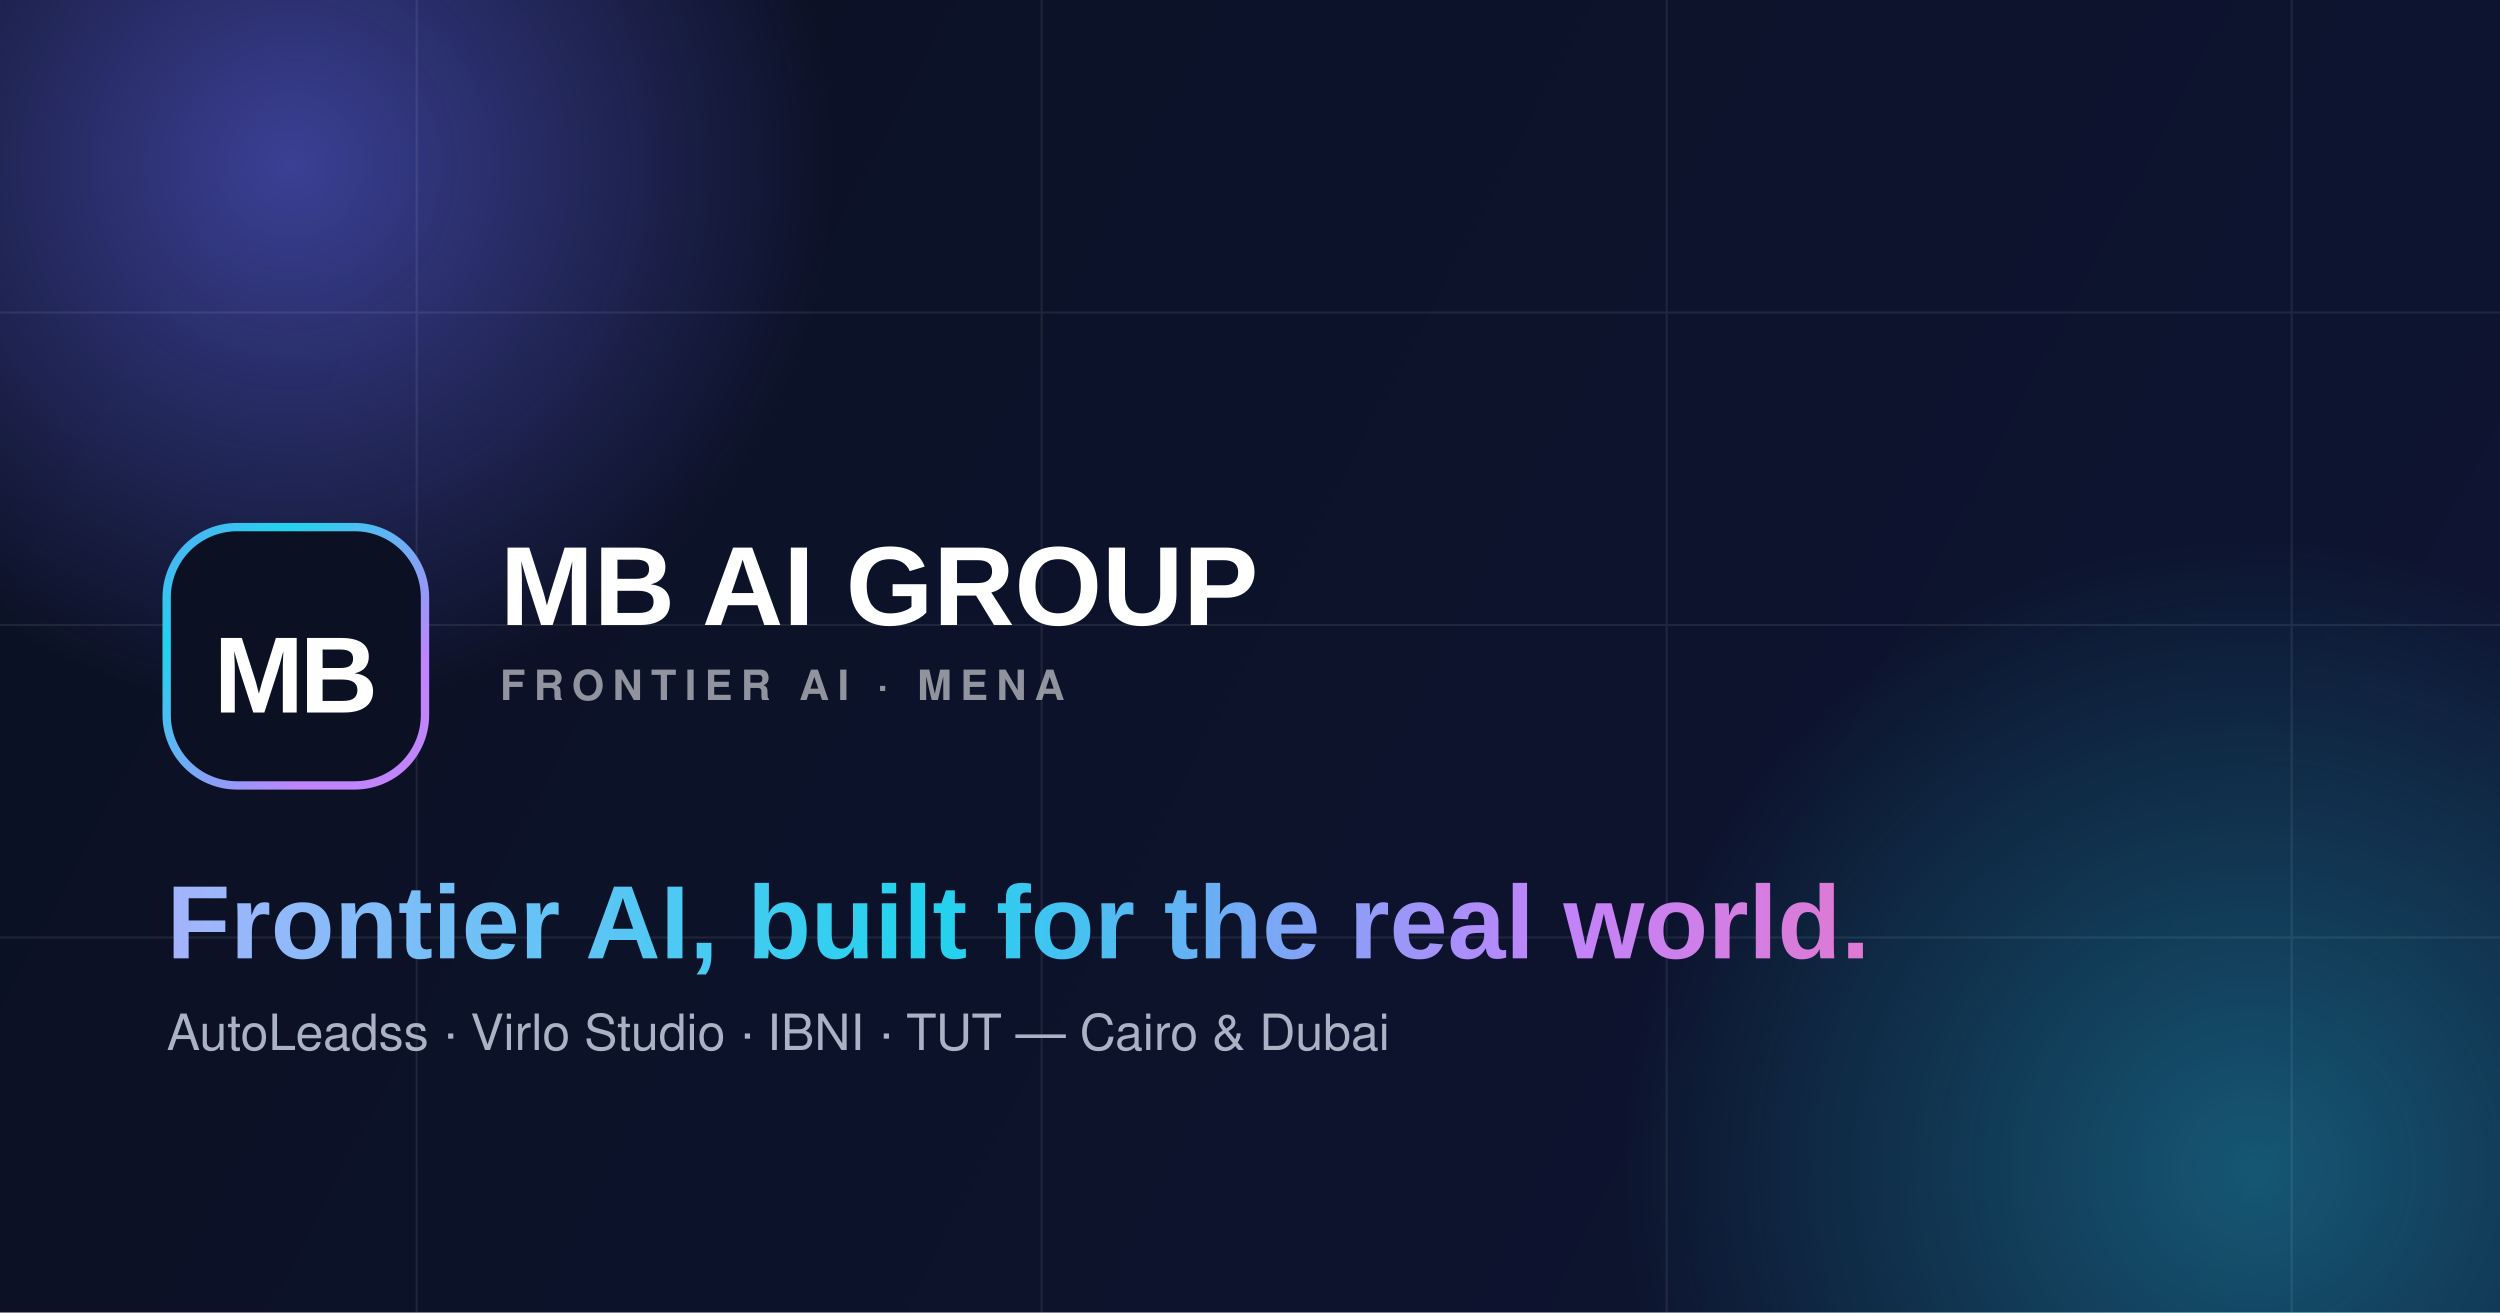
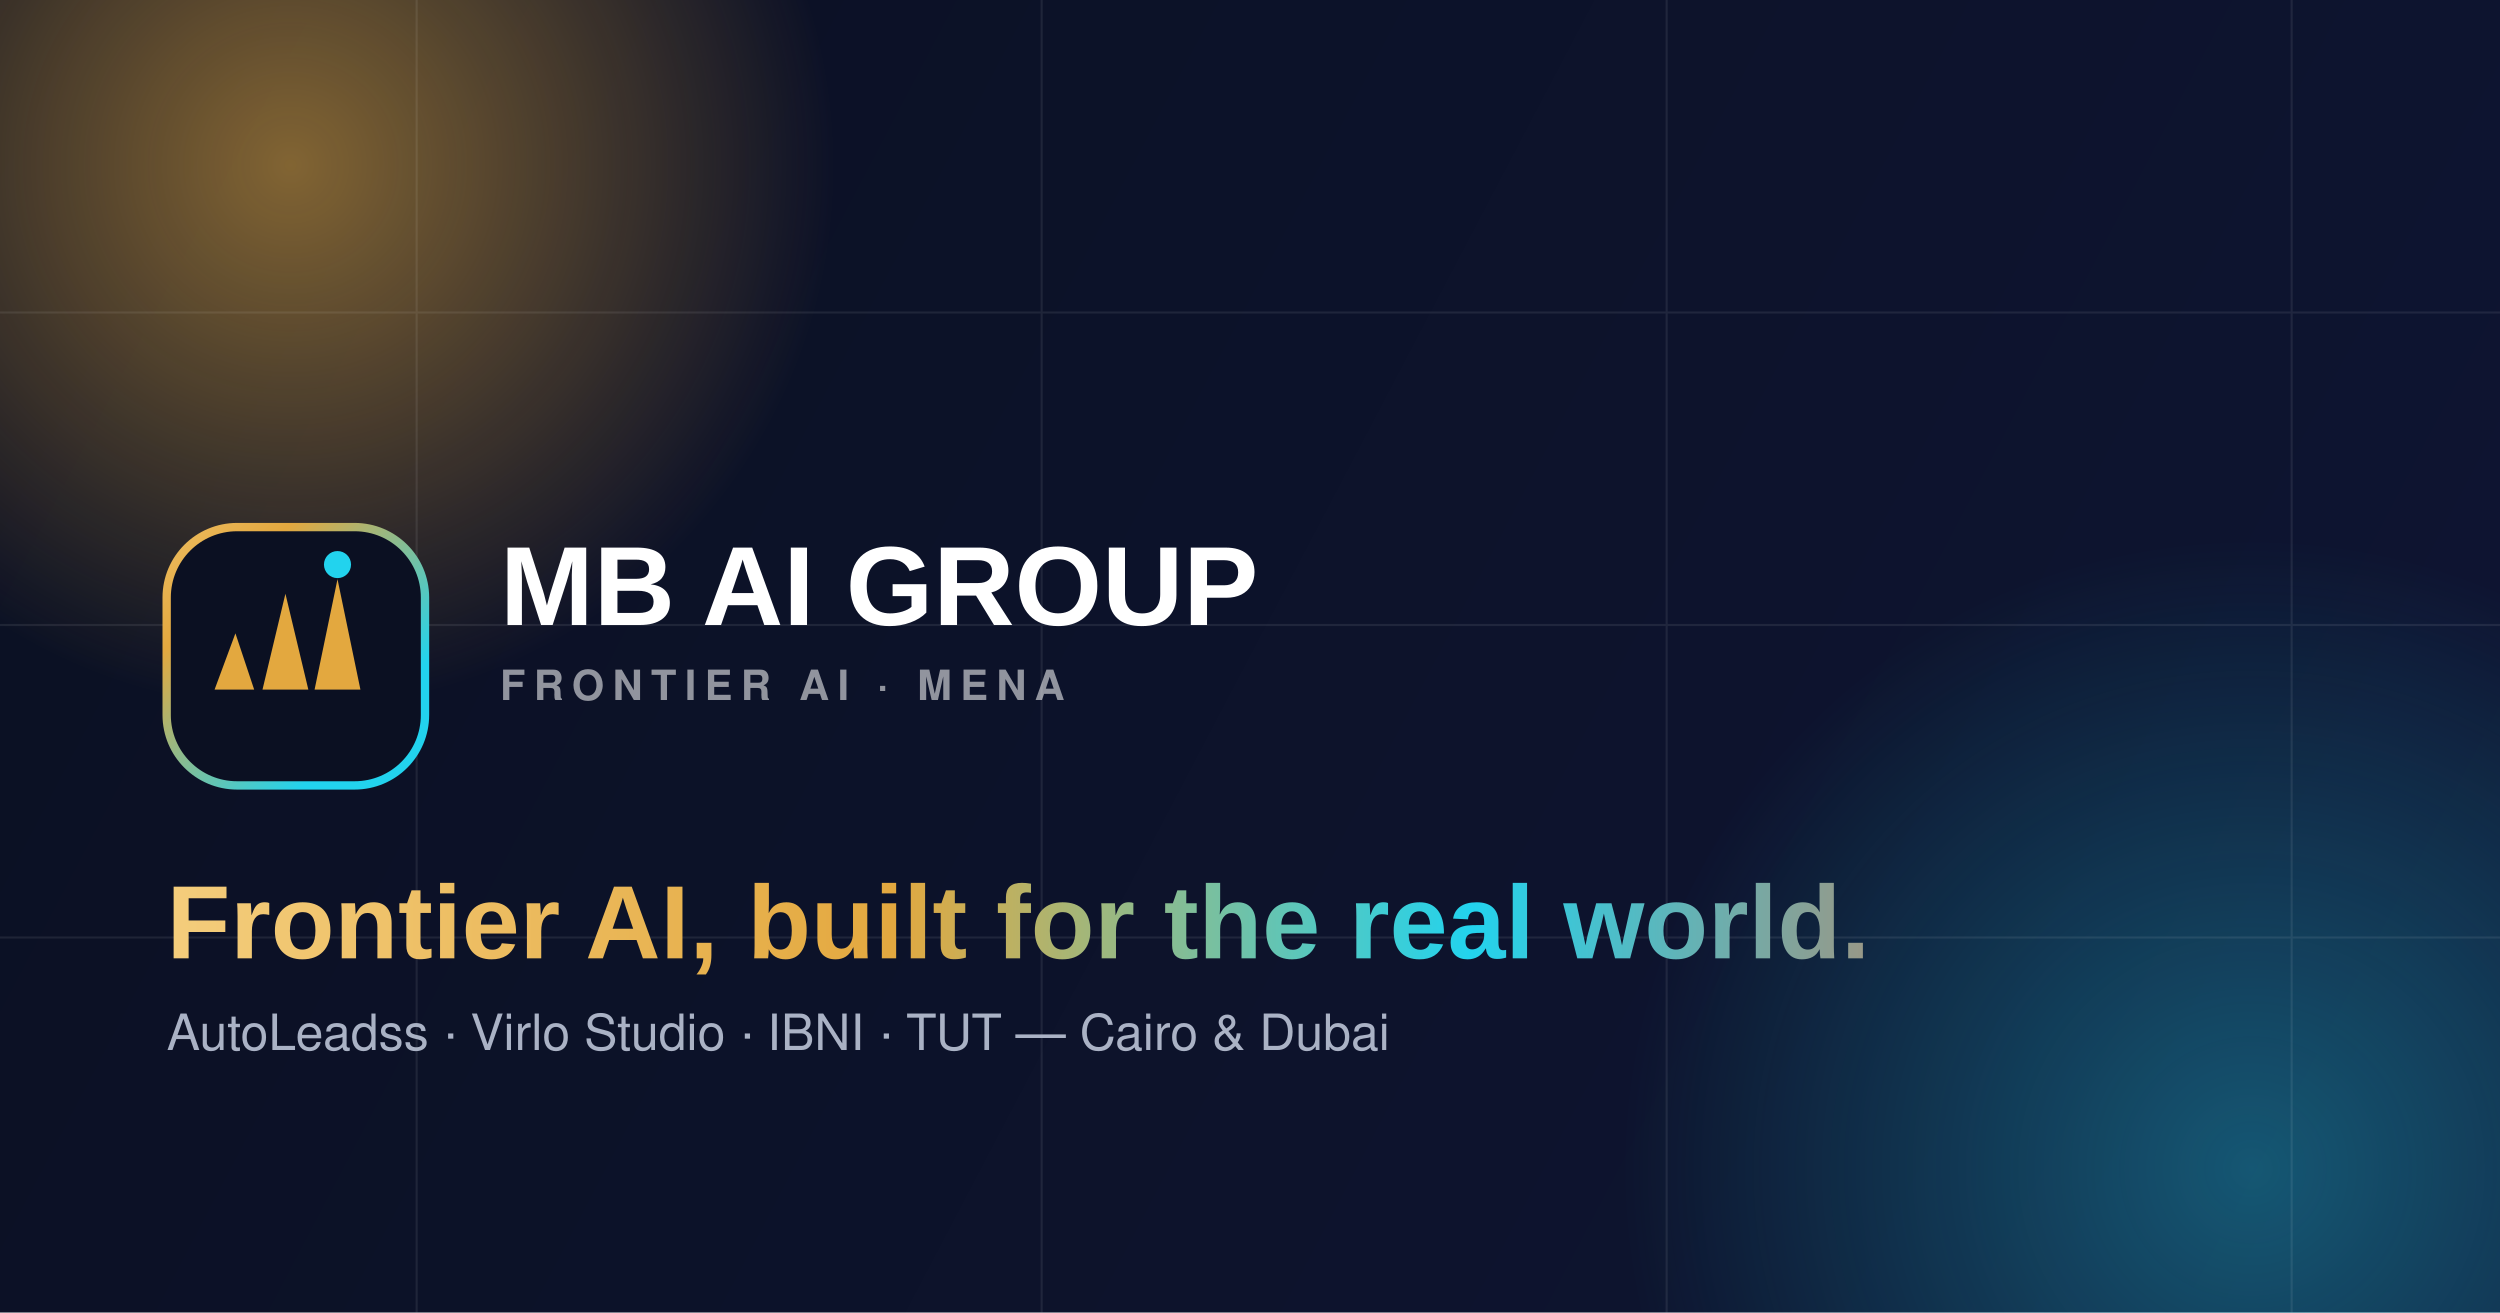
<svg xmlns="http://www.w3.org/2000/svg" width="1200" height="630" viewBox="0 0 1200 630">
  <defs>
    <linearGradient id="bg" x1="0" y1="0" x2="1200" y2="630" gradientUnits="userSpaceOnUse">
      <stop offset="0%" stop-color="#0b1022" />
      <stop offset="100%" stop-color="#0e1533" />
    </linearGradient>
    <linearGradient id="mark-ring" x1="30" y1="253" x2="150" y2="373" gradientUnits="userSpaceOnUse">
-       <stop offset="0%" stop-color="#818cf8" />
-       <stop offset="45%" stop-color="#22d3ee" />
-       <stop offset="100%" stop-color="#c084fc" />
+       <stop offset="0%" stop-color="#f4cd7c" />
+       <stop offset="45%" stop-color="#e3a83f" />
+       <stop offset="100%" stop-color="#22d3ee" />
    </linearGradient>
    <linearGradient id="title-grad" x1="80" y1="0" x2="1000" y2="0" gradientUnits="userSpaceOnUse">
-       <stop offset="0%" stop-color="#a5b4fc" />
-       <stop offset="40%" stop-color="#22d3ee" />
-       <stop offset="72%" stop-color="#c084fc" />
-       <stop offset="100%" stop-color="#f472b6" />
+       <stop offset="0%" stop-color="#f4cd7c" />
+       <stop offset="38%" stop-color="#e3a83f" />
+       <stop offset="68%" stop-color="#22d3ee" />
+       <stop offset="100%" stop-color="#d9784f" />
    </linearGradient>
    <radialGradient id="glow1" cx="50%" cy="50%" r="50%">
-       <stop offset="0%" stop-color="#6366f1" stop-opacity="0.55" />
-       <stop offset="100%" stop-color="#6366f1" stop-opacity="0" />
+       <stop offset="0%" stop-color="#e3a83f" stop-opacity="0.55" />
+       <stop offset="100%" stop-color="#e3a83f" stop-opacity="0" />
    </radialGradient>
    <radialGradient id="glow2" cx="50%" cy="50%" r="50%">
      <stop offset="0%" stop-color="#22d3ee" stop-opacity="0.35" />
      <stop offset="100%" stop-color="#22d3ee" stop-opacity="0" />
    </radialGradient>
  </defs>
  <rect width="1200" height="630" fill="url(#bg)" />
  <circle cx="140" cy="80" r="260" fill="url(#glow1)" />
  <circle cx="1080" cy="560" r="300" fill="url(#glow2)" />
  <g opacity="0.08" stroke="#ffffff">
    <path d="M0 150 H1200 M0 300 H1200 M0 450 H1200" />
    <path d="M200 0 V630 M500 0 V630 M800 0 V630 M1100 0 V630" />
  </g>
  <rect x="80" y="253" width="124" height="124" rx="33.8" fill="#0b1022" stroke="url(#mark-ring)" stroke-width="4" />
-   <text x="142" y="342" text-anchor="middle" font-family="'Space Grotesk','Helvetica Neue',Arial,sans-serif" font-weight="700" font-size="52" letter-spacing="-2" fill="#ffffff">MB</text>
+   <polygon points="103,331 122,331 113,304" fill="#e3a83f" />
+   <polygon points="126,331 148,331 137,285" fill="#e3a83f" />
+   <polygon points="151,331 173,331 162,278" fill="#e3a83f" />
+   <circle cx="162" cy="271" r="6.5" fill="#22d3ee" />
  <text x="240" y="300" font-family="'Space Grotesk','Helvetica Neue',Arial,sans-serif" font-weight="700" font-size="54" fill="#ffffff">MB AI GROUP</text>
  <text x="240" y="336" font-family="Helvetica, Arial, sans-serif" font-weight="600" font-size="20" letter-spacing="4" fill="rgba(255,255,255,0.55)">FRONTIER AI · MENA</text>
  <text x="80" y="460" font-family="'Space Grotesk','Helvetica Neue',Arial,sans-serif" font-weight="800" font-size="50" fill="url(#title-grad)">Frontier AI, built for the real world.</text>
  <text x="80" y="504" font-family="Helvetica, Arial, sans-serif" font-weight="500" font-size="24" fill="#aab2c5">AutoLeadss · Virlo Studio · IBNI · TUT — Cairo &amp; Dubai</text>
</svg>
